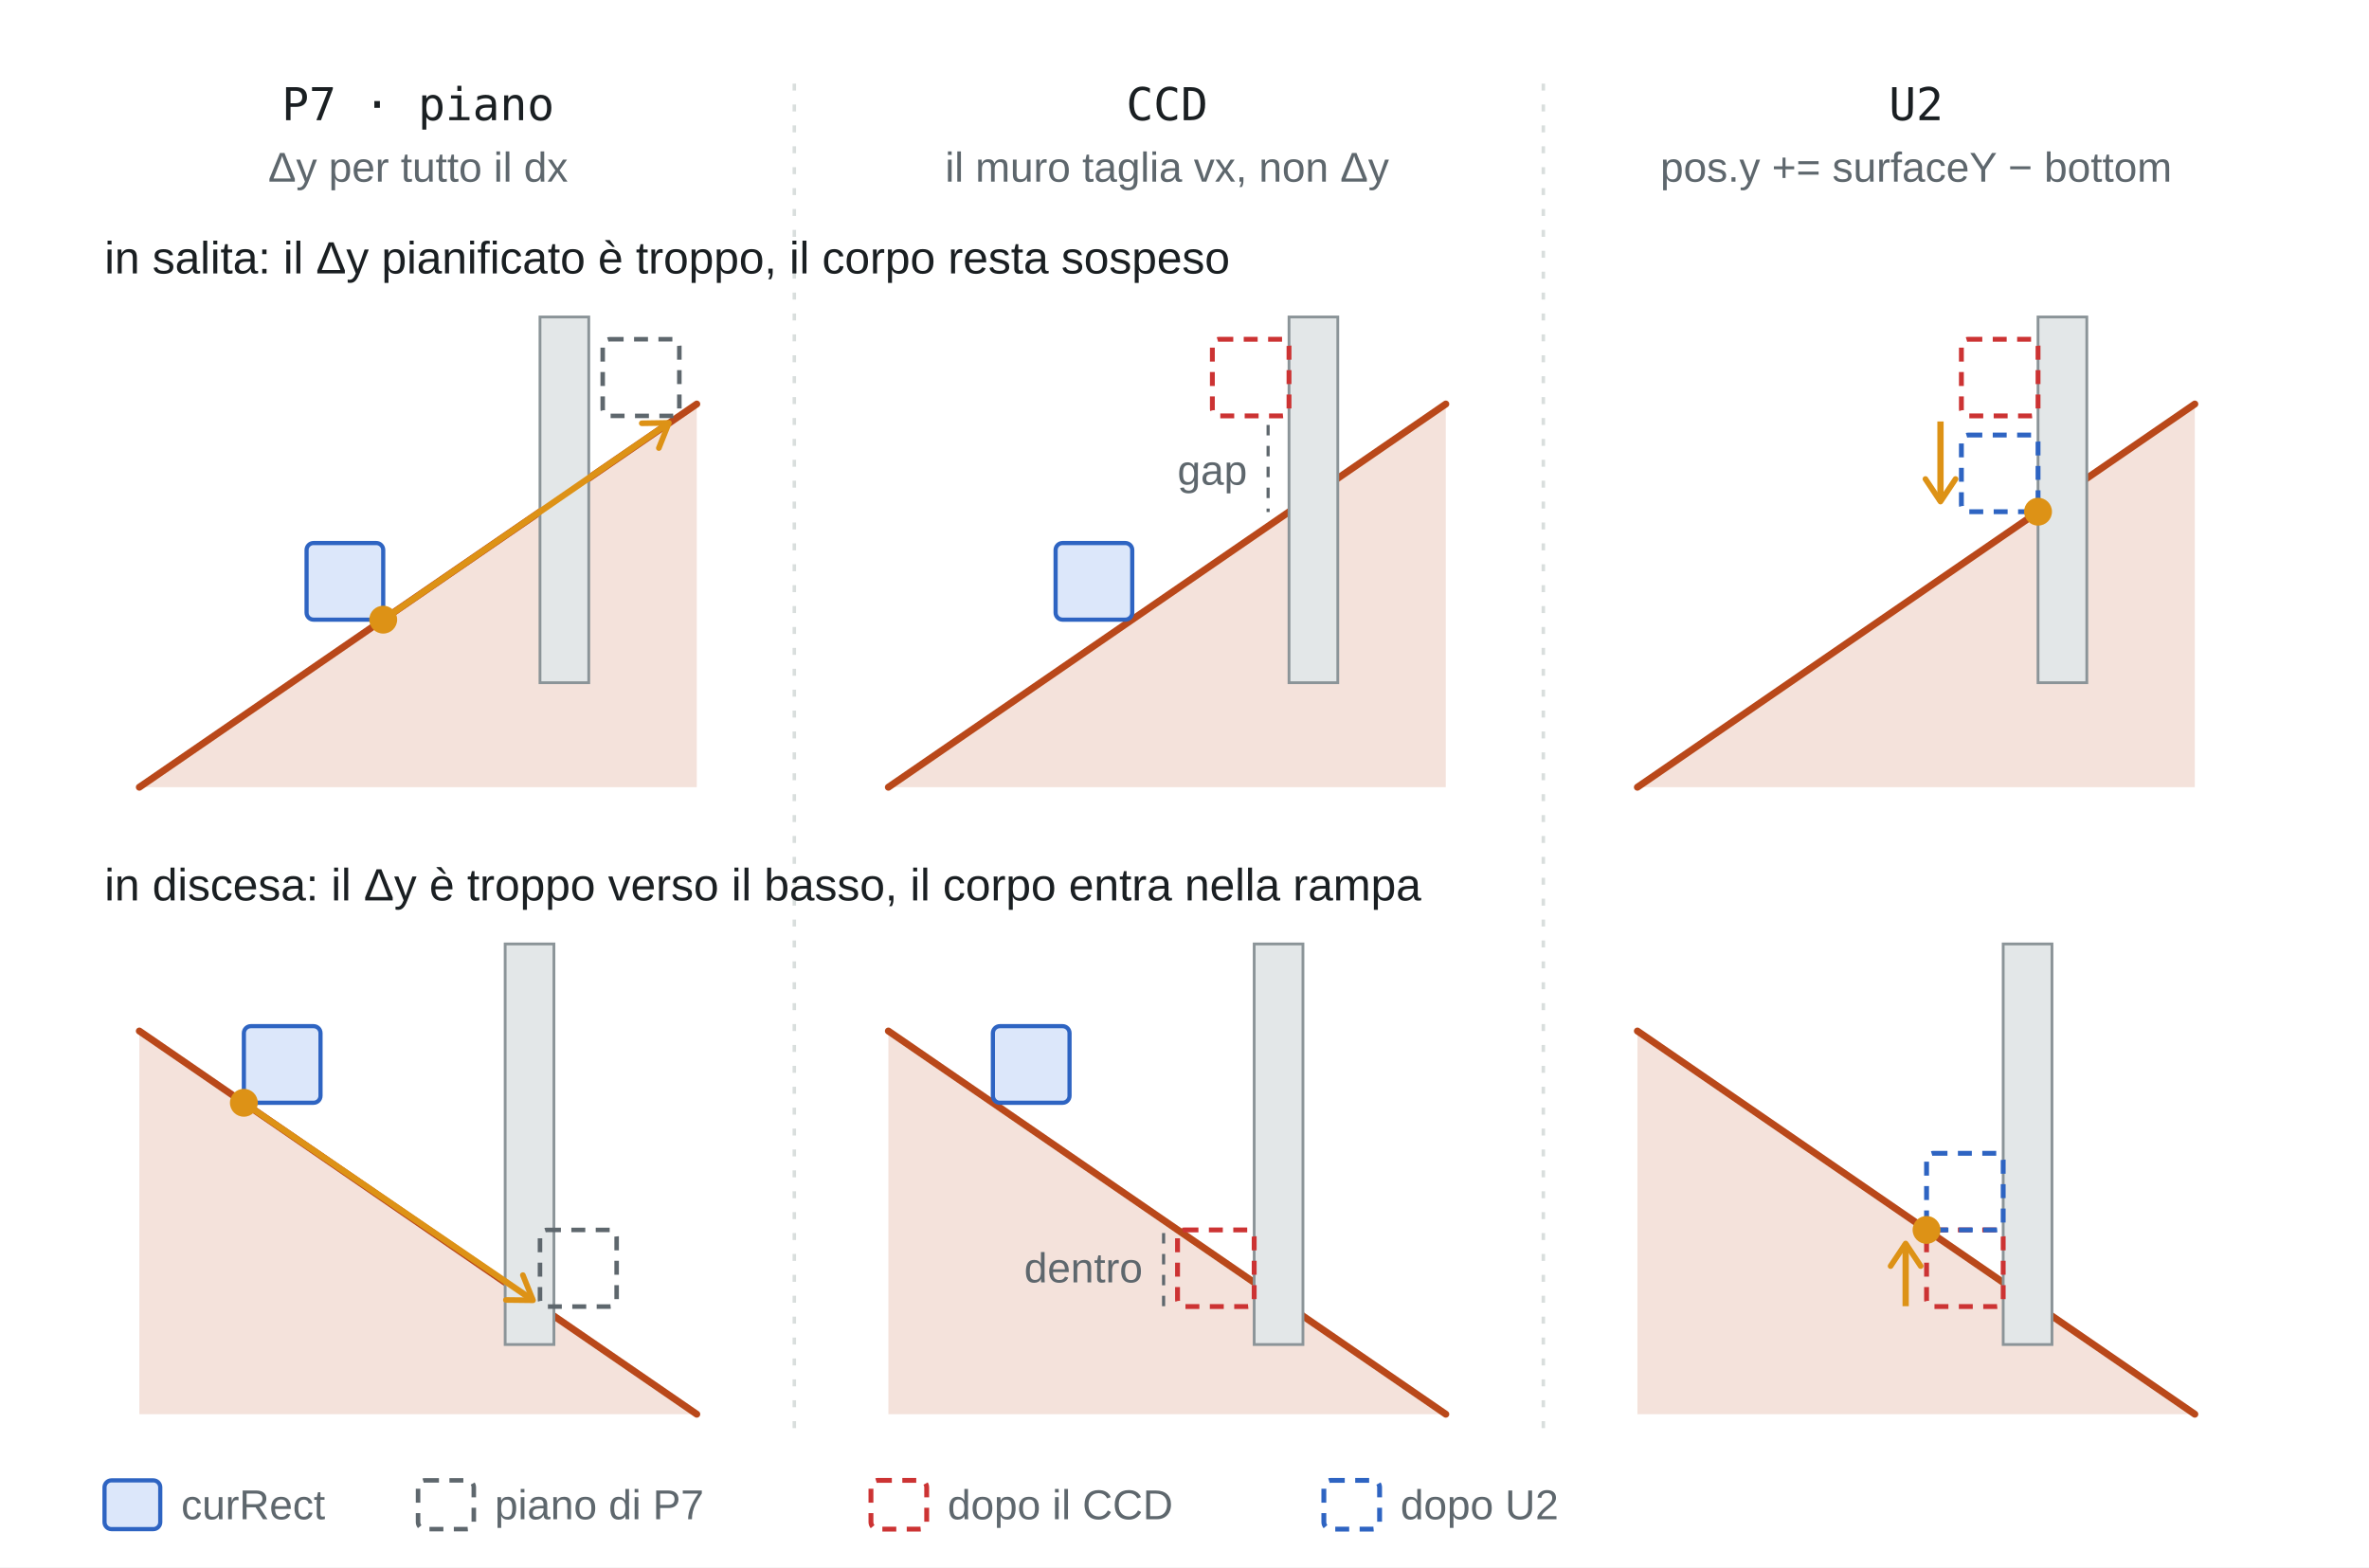
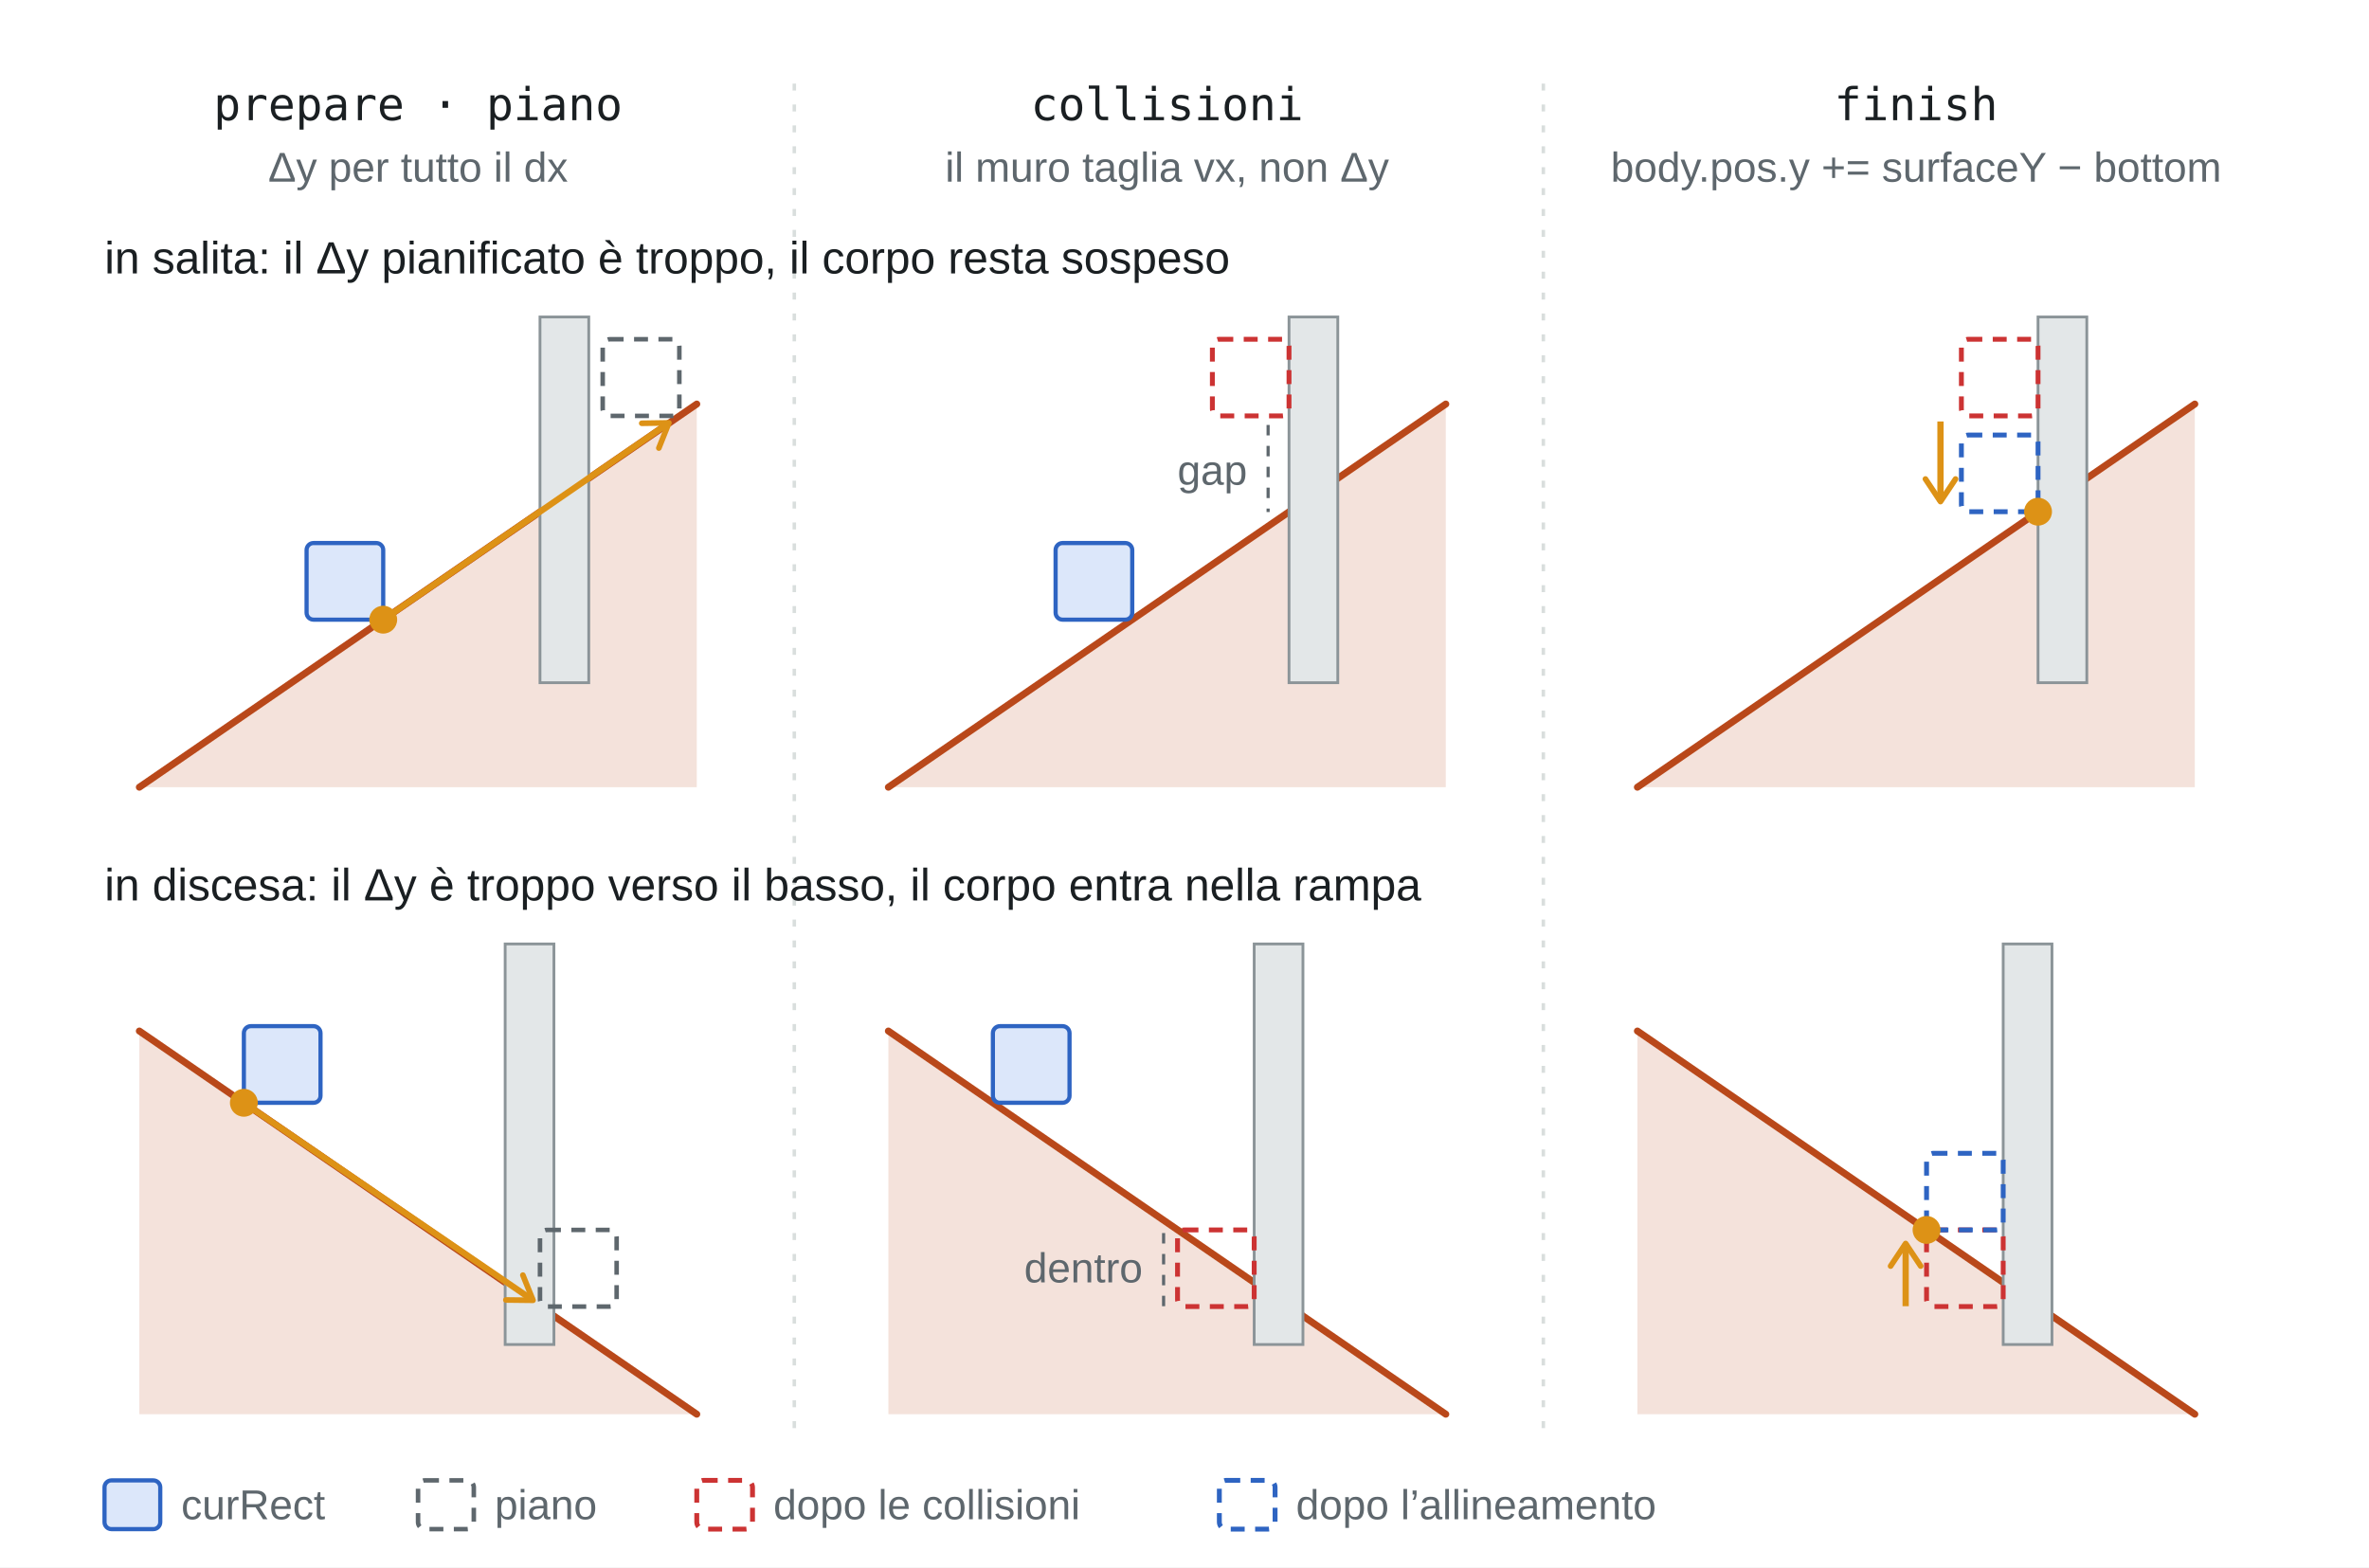
<svg xmlns="http://www.w3.org/2000/svg" width="680" height="450" viewBox="0 0 680 450" role="img">
  <style>
text { font-family: Arial, Helvetica, sans-serif; }
.t { font-size: 13px; font-weight: 500; fill: #1A1F22; }
.ts { font-size: 12px; fill: #5E676D; }
.tm { font-family: Menlo, Consolas, monospace; font-size: 12px; fill: #1A1F22; }
.tmb { font-family: Menlo, Consolas, monospace; font-size: 13px; font-weight: 500; fill: #1A1F22; }
.halo { paint-order: stroke; stroke: #FFFFFF; stroke-width: 4px; stroke-linejoin: round; }
.slope { fill: #B9481A; fill-opacity: .16; }
.sline { stroke: #B9481A; stroke-width: 2; fill: none; stroke-linecap: round; }
.ext { stroke: #B9481A; stroke-width: 1.5; stroke-dasharray: 5 4; fill: none; }
.band { stroke: #DD9216; stroke-width: 10; stroke-opacity: .28; stroke-linecap: round; }
.body { fill: #DCE7FA; stroke: #2E64C2; stroke-width: 1.2; }
.next { fill: none; stroke: #2E64C2; stroke-width: 1.4; stroke-dasharray: 4 3; }
.bad { fill: none; stroke: #CC3333; stroke-width: 1.4; stroke-dasharray: 4 3; }
.plan { fill: none; stroke: #5E676D; stroke-width: 1.3; stroke-dasharray: 4 3; }
.solid { fill: #E3E7E8; stroke: #8B9498; stroke-width: .8; }
.foot { fill: #DD9216; }
.dot-mute { fill: #5E676D; } .dot-bad { fill: #CC3333; } .dot-body { fill: #2E64C2; } .dot-brick { fill: #B9481A; }
.ring { fill: none; stroke: #CC3333; stroke-width: 1.5; }
.lead { stroke: #5E676D; stroke-width: .8; stroke-dasharray: 2 3; fill: none; }
.guide { stroke: #5E676D; stroke-width: .9; stroke-dasharray: 3 3; fill: none; }
.sep { stroke: #D9DEDD; stroke-width: 1; stroke-dasharray: 2 4; }
.gridl { stroke: #E8ECEC; stroke-width: 1; }
.a-mute { stroke: #5E676D; stroke-width: 1.5; fill: none; }
.a-body { stroke: #2E64C2; stroke-width: 1.6; fill: none; }
.a-bad { stroke: #CC3333; stroke-width: 1.5; fill: none; }
.a-foot { stroke: #DD9216; stroke-width: 1.8; fill: none; }
.a-brick { stroke: #B9481A; stroke-width: 1.5; fill: none; }
.dash { stroke-dasharray: 4 3; }
.mk-mute { fill: none; stroke: #5E676D; } .mk-body { fill: none; stroke: #2E64C2; } .mk-bad { fill: none; stroke: #CC3333; }
.mk-foot { fill: none; stroke: #DD9216; } .mk-brick { fill: none; stroke: #B9481A; }
.mk { stroke-width: 1.5; stroke-linecap: round; stroke-linejoin: round; }
.bx-eng { fill: #F1F3F2; stroke: #A9B1B3; stroke-width: .8; }
.bx-slope { fill: #F8E4D9; stroke: #B9481A; stroke-width: .8; }
.cont { fill: none; stroke: #B9481A; stroke-width: 1; stroke-dasharray: 5 4; }
.bar-mute { fill: #8B9498; } .bar-body { fill: #2E64C2; } .bar-ok { fill: #1F8A68; } .bar-bad { fill: #CC3333; fill-opacity: .8; }
.cell-ok { fill: #1F8A68; fill-opacity: .85; } .cell-bad { fill: #CC3333; fill-opacity: .85; }

</style>
  <defs>
    <marker id="m-mute" viewBox="0 0 10 10" refX="8" refY="5" markerWidth="6" markerHeight="6" orient="auto-start-reverse">
      <path class="mk mk-mute" d="M2 1L8 5L2 9" />
    </marker>
    <marker id="m-body" viewBox="0 0 10 10" refX="8" refY="5" markerWidth="6" markerHeight="6" orient="auto-start-reverse">
      <path class="mk mk-body" d="M2 1L8 5L2 9" />
    </marker>
    <marker id="m-bad" viewBox="0 0 10 10" refX="8" refY="5" markerWidth="6" markerHeight="6" orient="auto-start-reverse">
      <path class="mk mk-bad" d="M2 1L8 5L2 9" />
    </marker>
    <marker id="m-foot" viewBox="0 0 10 10" refX="8" refY="5" markerWidth="6" markerHeight="6" orient="auto-start-reverse">
      <path class="mk mk-foot" d="M2 1L8 5L2 9" />
    </marker>
    <marker id="m-brick" viewBox="0 0 10 10" refX="8" refY="5" markerWidth="6" markerHeight="6" orient="auto-start-reverse">
      <path class="mk mk-brick" d="M2 1L8 5L2 9" />
    </marker>
  </defs>
  <rect width="680" height="450" fill="#FFFFFF" />
-   <text class="tmb" x="120" y="30" text-anchor="middle" dominant-baseline="central">P7 · piano</text>
+   <text class="tmb" x="120" y="30" text-anchor="middle" dominant-baseline="central">prepare · piano</text>
  <text class="ts" x="120" y="48" text-anchor="middle" dominant-baseline="central">Δy per tutto il dx</text>
-   <text class="tmb" x="335" y="30" text-anchor="middle" dominant-baseline="central">CCD</text>
+   <text class="tmb" x="335" y="30" text-anchor="middle" dominant-baseline="central">collisioni</text>
  <text class="ts" x="335" y="48" text-anchor="middle" dominant-baseline="central">il muro taglia vx, non Δy</text>
-   <text class="tmb" x="550" y="30" text-anchor="middle" dominant-baseline="central">U2</text>
-   <text class="ts" x="550" y="48" text-anchor="middle" dominant-baseline="central">pos.y += surfaceY − bottom</text>
+   <text class="tmb" x="550" y="30" text-anchor="middle" dominant-baseline="central">finish</text>
+   <text class="ts" x="550" y="48" text-anchor="middle" dominant-baseline="central">body.pos.y += surfaceY − bottom</text>
  <line class="sep" x1="228" y1="24" x2="228" y2="410" />
  <line class="sep" x1="443" y1="24" x2="443" y2="410" />
  <text class="t" x="30" y="74" text-anchor="start" dominant-baseline="central">in salita: il Δy pianificato è troppo, il corpo resta sospeso</text>
  <polygon class="slope" points="40,226 200,116 200,226" />
  <line class="sline" x1="40" y1="226" x2="200" y2="116" />
  <rect class="solid" x="155" y="91" width="14" height="105" />
  <polygon class="slope" points="255,226 415,116 415,226" />
  <line class="sline" x1="255" y1="226" x2="415" y2="116" />
  <rect class="solid" x="370" y="91" width="14" height="105" />
  <polygon class="slope" points="470,226 630,116 630,226" />
  <line class="sline" x1="470" y1="226" x2="630" y2="116" />
  <rect class="solid" x="585" y="91" width="14" height="105" />
  <rect class="body" x="88" y="155.9" width="22" height="22" rx="2" />
  <rect class="plan" x="173" y="97.4" width="22" height="22" rx="2" />
  <line class="a-foot" x1="110" y1="177.9" x2="192" y2="121.4" marker-end="url(#m-foot)" />
  <circle class="foot" cx="110" cy="177.9" r="4" />
  <rect class="body" x="303" y="155.9" width="22" height="22" rx="2" />
  <rect class="bad" x="348" y="97.4" width="22" height="22" rx="2" />
  <line class="guide" x1="364" y1="122" x2="364" y2="147" />
  <text class="ts" x="358" y="135" text-anchor="end" dominant-baseline="central">gap</text>
  <rect class="bad" x="563" y="97.4" width="22" height="22" rx="2" />
  <rect class="next" x="563" y="124.9" width="22" height="22" rx="2" />
  <line class="a-foot" x1="557" y1="121" x2="557" y2="144" marker-end="url(#m-foot)" />
  <circle class="foot" cx="585" cy="146.9" r="4" />
  <text class="t" x="30" y="254" text-anchor="start" dominant-baseline="central">in discesa: il Δy è troppo verso il basso, il corpo entra nella rampa</text>
  <polygon class="slope" points="40,296 200,406 40,406" />
  <line class="sline" x1="40" y1="296" x2="200" y2="406" />
  <rect class="solid" x="145" y="271" width="14" height="115" />
  <polygon class="slope" points="255,296 415,406 255,406" />
  <line class="sline" x1="255" y1="296" x2="415" y2="406" />
  <rect class="solid" x="360" y="271" width="14" height="115" />
  <polygon class="slope" points="470,296 630,406 470,406" />
  <line class="sline" x1="470" y1="296" x2="630" y2="406" />
  <rect class="solid" x="575" y="271" width="14" height="115" />
  <rect class="body" x="70" y="294.6" width="22" height="22" rx="2" />
  <rect class="plan" x="155" y="353.1" width="22" height="22" rx="2" />
  <line class="a-foot" x1="70" y1="316.6" x2="153" y2="373.3" marker-end="url(#m-foot)" />
  <circle class="foot" cx="70" cy="316.6" r="4" />
  <rect class="body" x="285" y="294.6" width="22" height="22" rx="2" />
  <rect class="bad" x="338" y="353.1" width="22" height="22" rx="2" />
  <line class="guide" x1="334" y1="354" x2="334" y2="375" />
  <text class="ts" x="328" y="364" text-anchor="end" dominant-baseline="central">dentro</text>
  <rect class="bad" x="553" y="353.1" width="22" height="22" rx="2" />
  <rect class="next" x="553" y="331.1" width="22" height="22" rx="2" />
  <line class="a-foot" x1="547" y1="375" x2="547" y2="357" marker-end="url(#m-foot)" />
  <circle class="foot" cx="553" cy="353.1" r="4" />
  <rect class="body" x="30" y="425" width="16" height="14" rx="2" />
  <text class="ts" x="52" y="432" text-anchor="start" dominant-baseline="central">curRect</text>
  <rect class="plan" x="120" y="425" width="16" height="14" rx="2" />
-   <text class="ts" x="142" y="432" text-anchor="start" dominant-baseline="central">piano di P7</text>
-   <rect class="bad" x="250" y="425" width="16" height="14" rx="2" />
-   <text class="ts" x="272" y="432" text-anchor="start" dominant-baseline="central">dopo il CCD</text>
-   <rect class="next" x="380" y="425" width="16" height="14" rx="2" />
-   <text class="ts" x="402" y="432" text-anchor="start" dominant-baseline="central">dopo U2</text>
+   <text class="ts" x="142" y="432" text-anchor="start" dominant-baseline="central">piano</text>
+   <rect class="bad" x="200" y="425" width="16" height="14" rx="2" />
+   <text class="ts" x="222" y="432" text-anchor="start" dominant-baseline="central">dopo le collisioni</text>
+   <rect class="next" x="350" y="425" width="16" height="14" rx="2" />
+   <text class="ts" x="372" y="432" text-anchor="start" dominant-baseline="central">dopo l’allineamento</text>
</svg>
